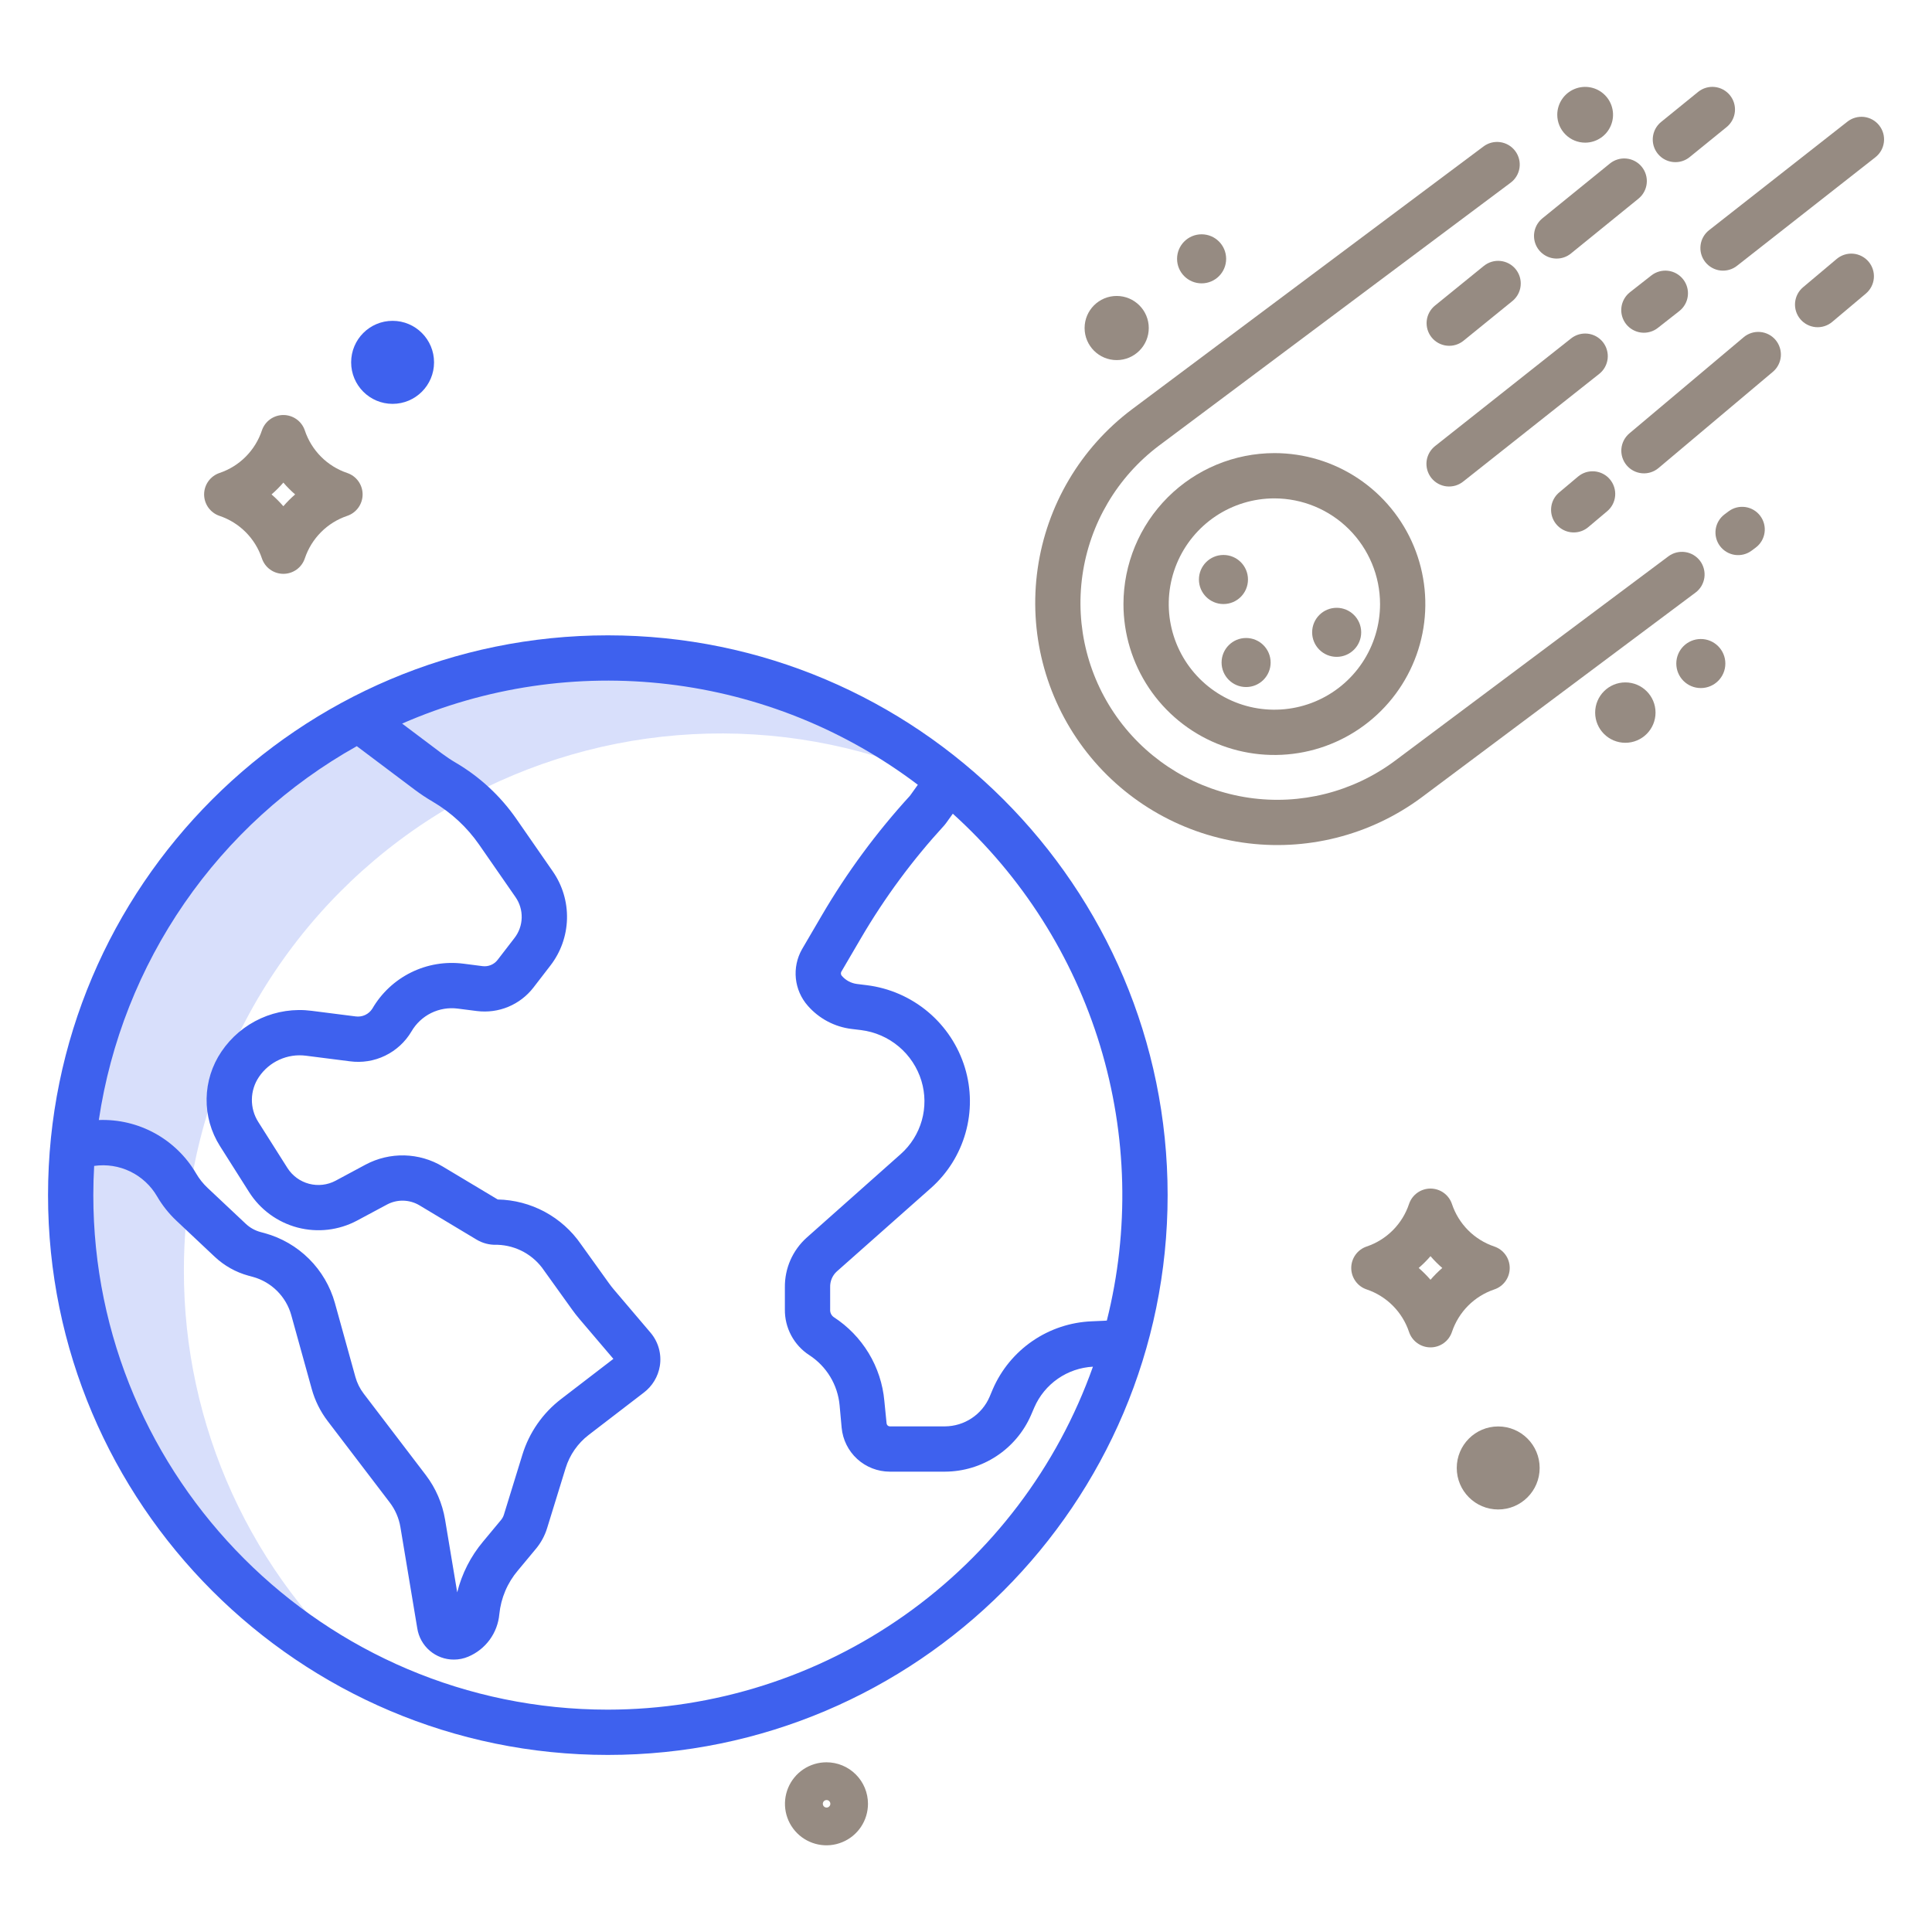
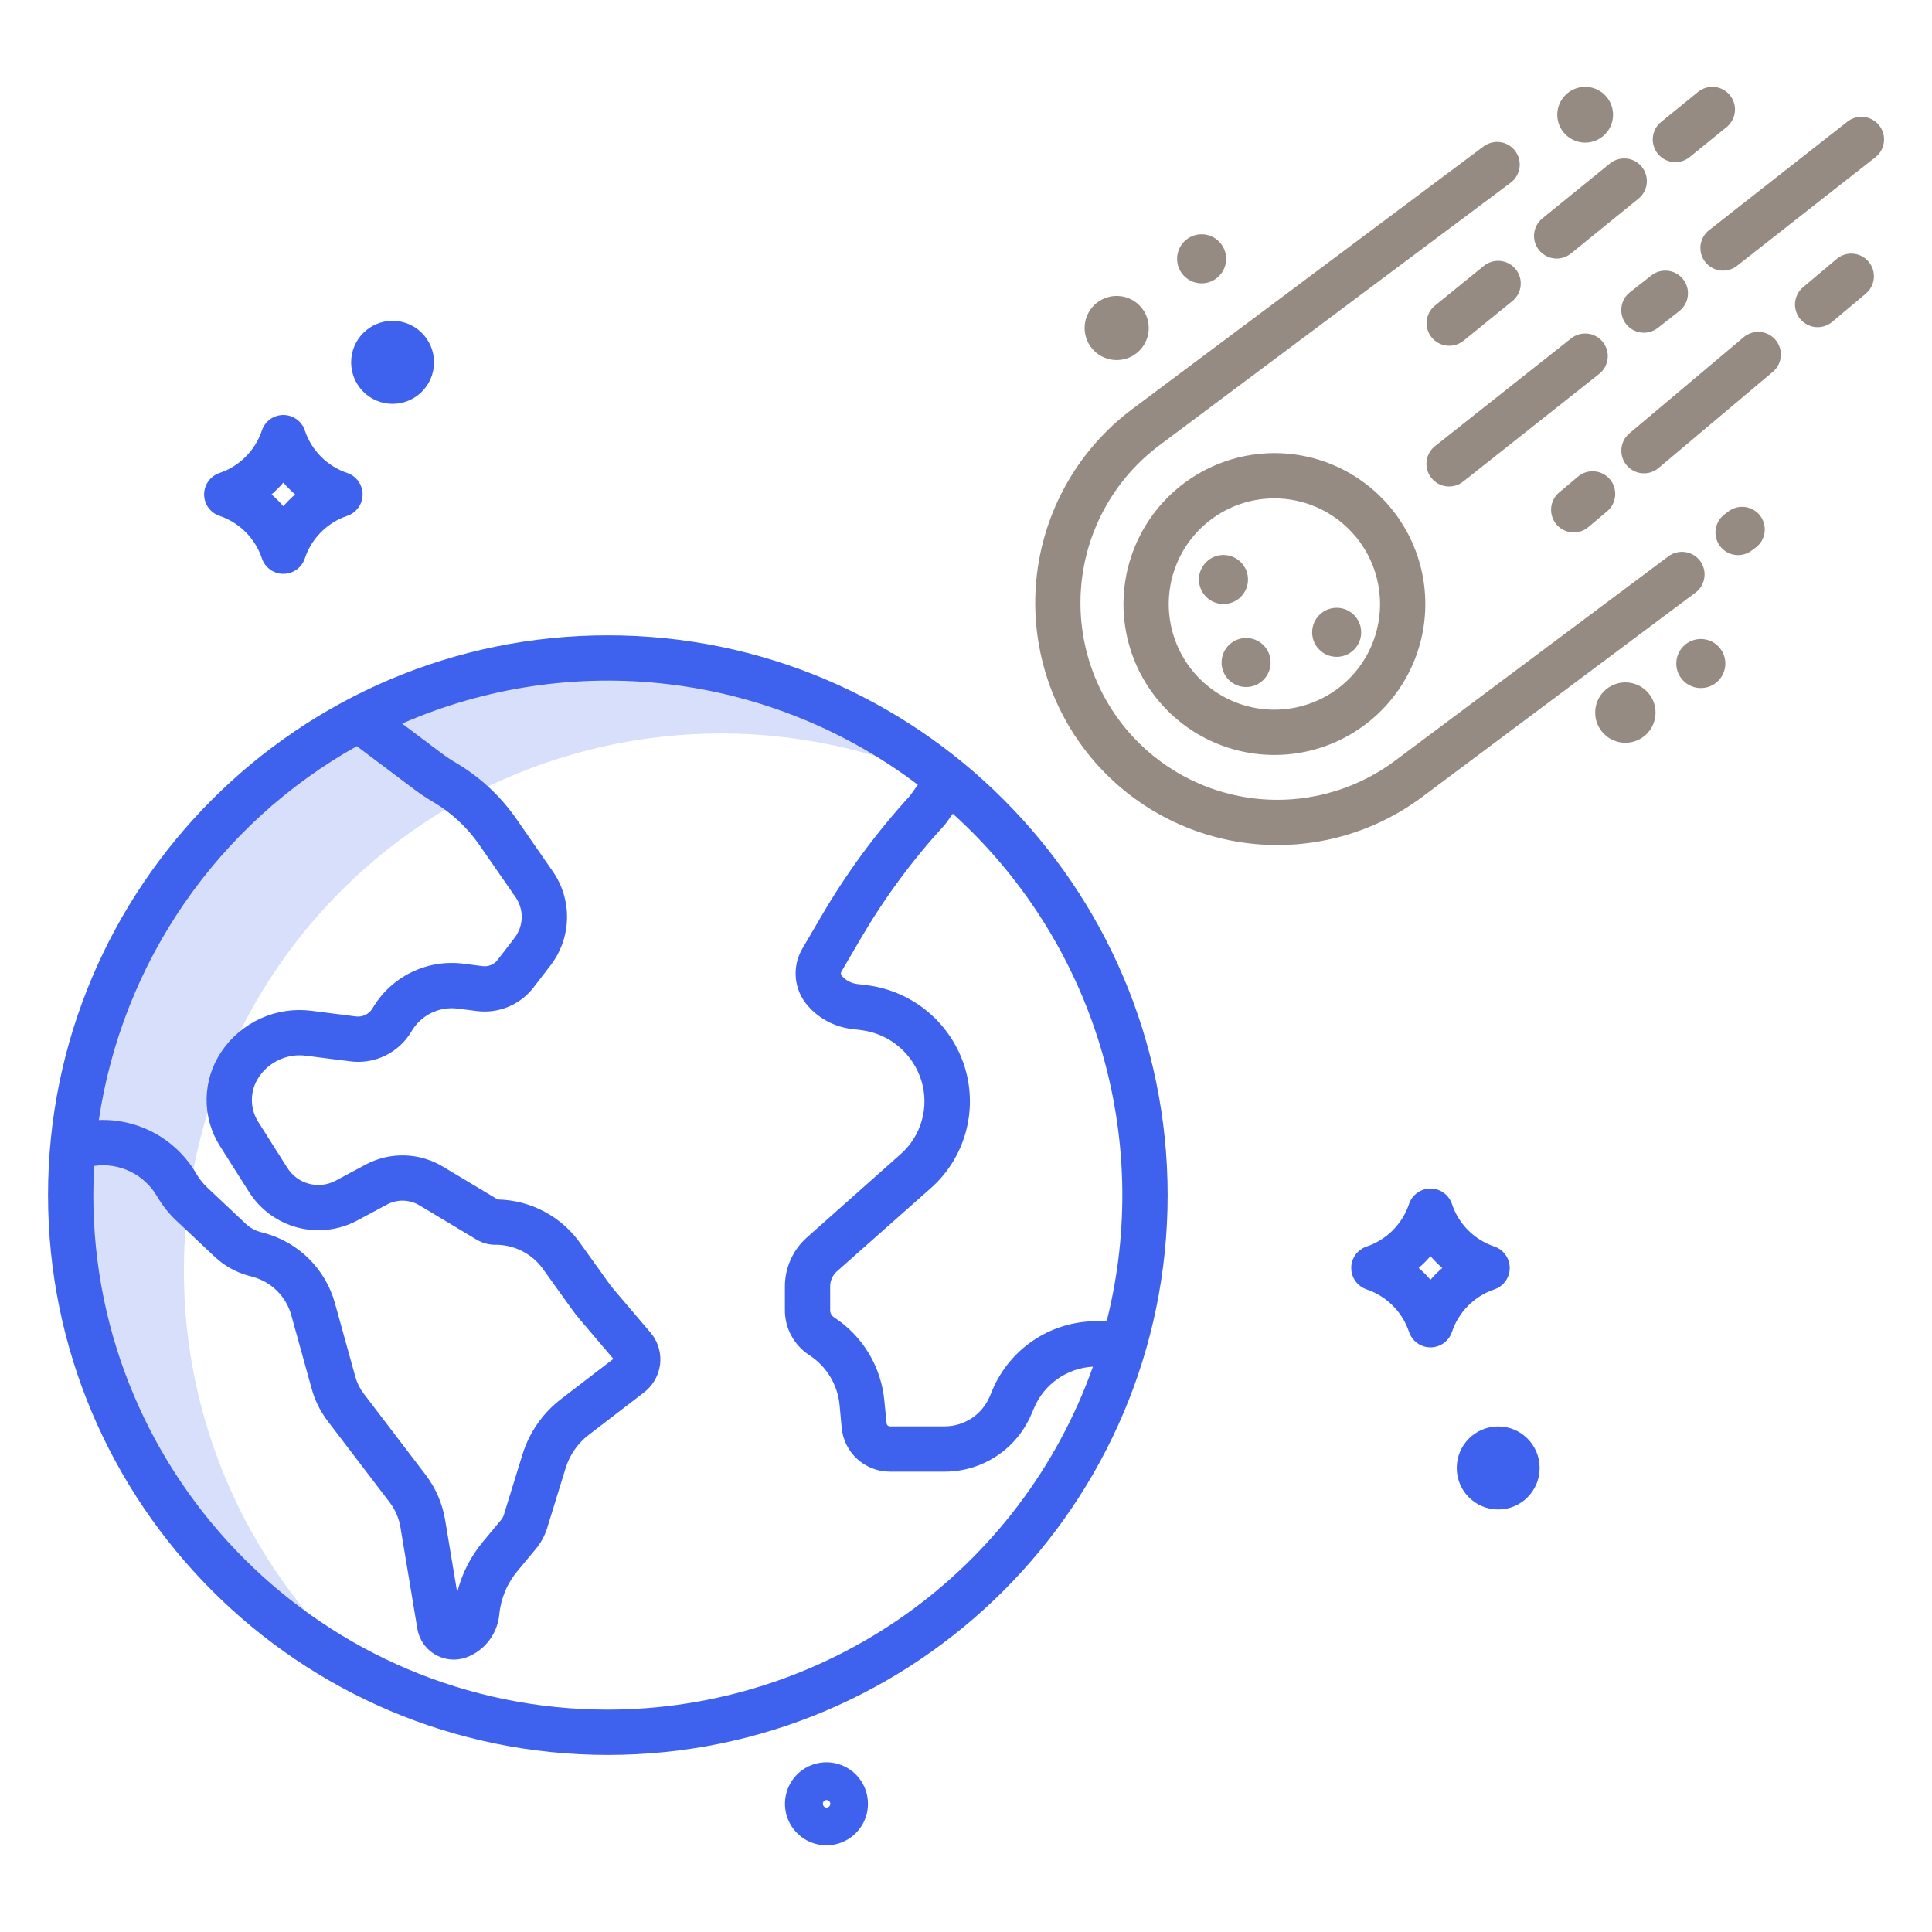
- <svg xmlns="http://www.w3.org/2000/svg" viewBox="0 0 80 80" fill="none">
-   <path d="M25.169 27.245C19.628 27.242 14.286 29.308 10.189 33.039C6.092 36.77 3.536 41.895 3.022 47.412C2.959 48.095 2.927 48.787 2.926 49.487C2.926 53.63 4.082 57.691 6.265 61.212C8.448 64.733 11.572 67.575 15.283 69.416C12.873 67.33 10.941 64.75 9.617 61.85C8.294 58.95 7.61 55.8 7.614 52.612C7.614 51.912 7.646 51.221 7.709 50.537L7.802 49.717C8.261 46.223 9.544 42.887 11.544 39.986C13.545 37.084 16.206 34.699 19.309 33.028L19.536 32.904C22.56 31.324 25.906 30.46 29.317 30.377C32.727 30.294 36.112 30.995 39.209 32.427L39.295 32.306C35.319 29.027 30.323 27.237 25.169 27.245ZM18.397 32.391C18.425 32.407 18.451 32.423 18.477 32.439C18.45 32.423 18.424 32.406 18.397 32.391Z" fill="#3E61EE" fill-opacity="0.2" />
-   <path d="M25.169 26.308C12.387 26.308 1.989 36.706 1.989 49.488C1.989 62.27 12.387 72.668 25.169 72.668C37.95 72.668 48.349 62.269 48.349 49.488C48.349 36.706 37.95 26.308 25.169 26.308ZM14.774 30.897L17.168 32.697C17.41 32.879 17.662 33.046 17.924 33.199C18.682 33.645 19.335 34.249 19.837 34.971L21.346 37.147C21.52 37.397 21.61 37.696 21.602 38.001C21.595 38.306 21.49 38.6 21.303 38.841L20.603 39.749C20.531 39.842 20.437 39.914 20.328 39.959C20.22 40.004 20.102 40.02 19.985 40.006L19.191 39.904C18.448 39.809 17.694 39.934 17.023 40.266C16.351 40.597 15.793 41.12 15.417 41.767C15.344 41.882 15.24 41.973 15.117 42.03C14.994 42.086 14.857 42.106 14.722 42.087L12.906 41.856C12.188 41.762 11.458 41.871 10.798 42.169C10.138 42.468 9.574 42.944 9.169 43.545C8.779 44.12 8.566 44.797 8.555 45.492C8.544 46.188 8.737 46.871 9.109 47.458L10.32 49.37C10.78 50.091 11.494 50.612 12.321 50.83C13.148 51.047 14.026 50.945 14.781 50.544L16.028 49.876C16.235 49.766 16.467 49.711 16.701 49.717C16.935 49.723 17.163 49.788 17.365 49.908L19.731 51.328C19.978 51.477 20.263 51.552 20.552 51.544H20.604C20.986 51.557 21.36 51.66 21.695 51.845C22.03 52.031 22.316 52.293 22.529 52.61L23.687 54.224C23.783 54.358 23.886 54.49 23.992 54.615L25.399 56.268L23.236 57.929C22.473 58.513 21.911 59.321 21.63 60.24L20.865 62.721C20.841 62.799 20.801 62.872 20.749 62.936L20.005 63.831C19.491 64.442 19.125 65.162 18.932 65.936L18.43 62.926C18.317 62.254 18.043 61.619 17.63 61.077L15.061 57.709C14.902 57.501 14.784 57.264 14.715 57.012L13.867 53.953C13.673 53.262 13.305 52.633 12.796 52.127C12.288 51.621 11.657 51.255 10.966 51.064L10.781 51.014C10.555 50.952 10.348 50.836 10.177 50.675L8.595 49.187C8.41 49.013 8.251 48.813 8.123 48.594C7.715 47.894 7.124 47.318 6.414 46.927C5.704 46.537 4.901 46.347 4.092 46.378C4.572 43.153 5.785 40.081 7.637 37.398C9.488 34.714 11.93 32.49 14.774 30.897ZM25.169 70.793C13.421 70.793 3.864 61.235 3.864 49.488C3.864 49.081 3.876 48.678 3.899 48.278C4.409 48.205 4.93 48.285 5.394 48.51C5.858 48.735 6.245 49.093 6.504 49.539C6.722 49.914 6.994 50.255 7.31 50.552L8.891 52.04C9.286 52.411 9.765 52.68 10.287 52.823L10.472 52.873C10.851 52.977 11.196 53.178 11.474 53.455C11.752 53.732 11.954 54.076 12.06 54.454L12.908 57.513C13.041 57.995 13.266 58.448 13.57 58.846L16.138 62.214C16.366 62.513 16.518 62.863 16.58 63.234L17.278 67.422C17.334 67.784 17.517 68.114 17.795 68.352C18.073 68.59 18.427 68.721 18.794 68.72C18.997 68.72 19.198 68.68 19.385 68.601C19.74 68.453 20.048 68.21 20.276 67.9C20.503 67.589 20.642 67.222 20.676 66.839C20.743 66.171 21.011 65.54 21.446 65.029L22.19 64.134C22.401 63.881 22.56 63.588 22.656 63.273L23.421 60.792C23.589 60.245 23.924 59.764 24.378 59.416L26.653 57.669C27.009 57.401 27.249 57.006 27.322 56.566C27.362 56.321 27.348 56.07 27.281 55.831C27.214 55.592 27.097 55.371 26.936 55.182L25.421 53.4C25.348 53.314 25.277 53.223 25.211 53.13L24.053 51.517C23.667 50.958 23.153 50.499 22.554 50.177C21.956 49.856 21.289 49.681 20.61 49.668L18.328 48.301C17.849 48.014 17.304 47.857 16.745 47.843C16.187 47.83 15.635 47.96 15.142 48.222L13.896 48.891C13.559 49.07 13.167 49.115 12.797 49.018C12.428 48.921 12.109 48.688 11.904 48.367L10.693 46.455C10.516 46.176 10.425 45.851 10.43 45.521C10.435 45.191 10.536 44.869 10.721 44.596C10.932 44.282 11.226 44.034 11.57 43.879C11.914 43.723 12.295 43.666 12.67 43.715L14.486 43.946C14.986 44.014 15.495 43.933 15.948 43.713C16.402 43.493 16.781 43.144 17.038 42.71C17.228 42.381 17.512 42.116 17.853 41.947C18.194 41.779 18.577 41.715 18.954 41.764L19.748 41.865C20.189 41.92 20.637 41.86 21.047 41.69C21.457 41.519 21.816 41.245 22.088 40.893L22.788 39.985C23.219 39.429 23.46 38.751 23.478 38.048C23.496 37.346 23.289 36.656 22.887 36.079L21.378 33.903C20.72 32.957 19.864 32.164 18.87 31.581C18.671 31.464 18.479 31.336 18.294 31.198L16.651 29.962C20.114 28.448 23.919 27.885 27.672 28.331C31.426 28.776 34.993 30.214 38.006 32.496L37.681 32.949C36.294 34.466 35.071 36.124 34.033 37.898L33.207 39.31C33 39.676 32.912 40.098 32.955 40.517C32.998 40.935 33.171 41.33 33.449 41.646C33.914 42.178 34.558 42.52 35.259 42.606L35.655 42.654C36.231 42.726 36.773 42.962 37.217 43.336C37.661 43.709 37.987 44.204 38.155 44.759C38.316 45.293 38.321 45.862 38.169 46.399C38.016 46.936 37.714 47.418 37.296 47.789L33.401 51.25C33.114 51.508 32.885 51.825 32.729 52.178C32.574 52.532 32.496 52.915 32.5 53.301V54.219C32.495 54.594 32.584 54.964 32.761 55.295C32.937 55.626 33.194 55.907 33.508 56.111C33.861 56.34 34.158 56.645 34.376 57.005C34.594 57.365 34.727 57.769 34.766 58.188L34.851 59.119C34.897 59.615 35.126 60.076 35.493 60.412C35.861 60.748 36.34 60.936 36.839 60.938H39.132C39.888 60.935 40.627 60.712 41.259 60.297C41.891 59.882 42.389 59.292 42.691 58.599L42.829 58.278C43.037 57.799 43.374 57.388 43.803 57.09C44.231 56.792 44.735 56.62 45.256 56.592C43.783 60.743 41.061 64.336 37.465 66.878C33.868 69.421 29.573 70.788 25.169 70.793ZM45.833 54.682C45.801 54.685 45.77 54.687 45.739 54.689L45.2 54.713C44.324 54.749 43.476 55.032 42.753 55.528C42.03 56.024 41.461 56.713 41.112 57.517L40.974 57.845C40.818 58.205 40.56 58.511 40.233 58.727C39.907 58.943 39.524 59.06 39.132 59.063H36.839C36.805 59.06 36.774 59.046 36.75 59.022C36.727 58.998 36.713 58.966 36.711 58.933L36.619 58.009C36.556 57.31 36.334 56.634 35.971 56.033C35.608 55.433 35.114 54.922 34.525 54.54C34.474 54.504 34.433 54.456 34.407 54.399C34.381 54.343 34.37 54.281 34.375 54.219V53.3C34.371 53.18 34.393 53.06 34.439 52.949C34.485 52.837 34.554 52.737 34.643 52.655L38.549 49.194C39.235 48.585 39.732 47.793 39.981 46.91C40.231 46.028 40.222 45.092 39.956 44.215C39.682 43.312 39.151 42.508 38.429 41.901C37.707 41.294 36.824 40.909 35.887 40.794L35.49 40.745C35.246 40.715 35.022 40.596 34.861 40.411C34.841 40.39 34.828 40.363 34.822 40.334C34.817 40.305 34.82 40.275 34.831 40.248L35.652 38.845C36.632 37.17 37.788 35.605 39.101 34.176C39.126 34.148 39.15 34.118 39.172 34.087L39.454 33.694C42.321 36.284 44.43 39.606 45.554 43.303C46.677 47 46.773 50.933 45.832 54.681L45.833 54.682Z" fill="#3E61EE" />
-   <path d="M61.874 53.393C62.061 53.331 62.223 53.212 62.338 53.052C62.453 52.892 62.514 52.701 62.514 52.504C62.514 52.307 62.453 52.116 62.338 51.956C62.223 51.797 62.061 51.677 61.874 51.615C61.466 51.477 61.096 51.247 60.792 50.942C60.489 50.637 60.259 50.266 60.123 49.858C60.061 49.671 59.941 49.508 59.782 49.393C59.622 49.278 59.43 49.216 59.233 49.216C59.036 49.216 58.844 49.278 58.685 49.393C58.525 49.508 58.406 49.671 58.344 49.858C58.207 50.266 57.978 50.637 57.674 50.942C57.37 51.247 57 51.477 56.592 51.615C56.406 51.677 56.243 51.797 56.129 51.956C56.014 52.116 55.952 52.308 55.952 52.504C55.952 52.701 56.014 52.892 56.129 53.052C56.243 53.212 56.406 53.331 56.592 53.393C57 53.531 57.37 53.761 57.674 54.066C57.978 54.371 58.207 54.742 58.344 55.15C58.406 55.337 58.525 55.5 58.685 55.615C58.845 55.73 59.037 55.792 59.234 55.792C59.431 55.792 59.623 55.73 59.782 55.615C59.942 55.5 60.061 55.337 60.123 55.15C60.26 54.742 60.489 54.371 60.792 54.066C61.096 53.761 61.467 53.531 61.874 53.393ZM59.234 52.993C59.083 52.819 58.92 52.655 58.745 52.504C58.92 52.353 59.083 52.19 59.234 52.015C59.384 52.19 59.547 52.353 59.722 52.504C59.547 52.655 59.384 52.819 59.233 52.993H59.234Z" fill="#968B82" />
-   <path d="M9.092 21.362C9.5 21.5 9.87 21.73 10.174 22.035C10.478 22.34 10.707 22.711 10.844 23.119C10.906 23.306 11.025 23.469 11.185 23.584C11.345 23.699 11.537 23.761 11.733 23.761C11.931 23.761 12.122 23.699 12.282 23.584C12.442 23.469 12.561 23.306 12.623 23.119C12.76 22.711 12.989 22.34 13.293 22.035C13.596 21.73 13.967 21.5 14.374 21.362C14.561 21.3 14.723 21.18 14.838 21.021C14.953 20.861 15.015 20.669 15.015 20.473C15.015 20.276 14.953 20.084 14.838 19.925C14.723 19.765 14.561 19.646 14.374 19.584C13.967 19.446 13.596 19.216 13.293 18.911C12.989 18.606 12.76 18.235 12.623 17.826C12.561 17.64 12.442 17.477 12.282 17.362C12.122 17.247 11.931 17.185 11.733 17.185C11.537 17.185 11.345 17.247 11.185 17.362C11.025 17.477 10.906 17.64 10.844 17.826C10.707 18.235 10.478 18.606 10.174 18.911C9.871 19.216 9.5 19.446 9.092 19.584C8.906 19.646 8.744 19.766 8.629 19.925C8.514 20.085 8.452 20.276 8.452 20.473C8.452 20.67 8.514 20.861 8.629 21.021C8.744 21.18 8.906 21.3 9.092 21.362L9.092 21.362ZM11.733 19.983C11.883 20.158 12.047 20.322 12.221 20.473C12.047 20.624 11.883 20.787 11.733 20.962C11.582 20.787 11.419 20.624 11.244 20.473C11.419 20.322 11.582 20.158 11.733 19.983H11.733Z" fill="#968B82" />
-   <path d="M62.037 62.504C62.985 62.504 63.754 61.734 63.754 60.785C63.754 59.836 62.985 59.066 62.037 59.066C61.089 59.066 60.321 59.836 60.321 60.785C60.321 61.734 61.089 62.504 62.037 62.504Z" fill="#968B82" />
-   <path d="M34.224 72.973C33.885 72.972 33.552 73.073 33.269 73.261C32.986 73.45 32.765 73.718 32.635 74.032C32.505 74.346 32.47 74.692 32.536 75.025C32.602 75.359 32.766 75.665 33.006 75.906C33.246 76.147 33.553 76.31 33.886 76.377C34.219 76.444 34.565 76.41 34.879 76.279C35.194 76.15 35.462 75.929 35.651 75.647C35.84 75.364 35.941 75.031 35.941 74.691C35.941 74.236 35.76 73.799 35.438 73.477C35.117 73.155 34.68 72.973 34.224 72.973ZM34.224 74.848C34.194 74.847 34.164 74.838 34.138 74.82C34.113 74.803 34.093 74.778 34.082 74.75C34.07 74.721 34.068 74.69 34.074 74.659C34.08 74.629 34.095 74.602 34.117 74.58C34.139 74.558 34.167 74.544 34.197 74.538C34.227 74.532 34.259 74.535 34.287 74.547C34.316 74.559 34.34 74.579 34.357 74.605C34.374 74.63 34.383 74.661 34.383 74.691C34.383 74.733 34.366 74.773 34.336 74.802C34.306 74.832 34.266 74.848 34.224 74.848Z" fill="#968B82" />
-   <path d="M16.256 16.723C17.204 16.723 17.973 15.953 17.973 15.004C17.973 14.055 17.204 13.285 16.256 13.285C15.308 13.285 14.54 14.055 14.54 15.004C14.54 15.953 15.308 16.723 16.256 16.723Z" fill="#3E61EE" />
-   <path d="M70.397 23.226C70.323 23.128 70.231 23.044 70.125 22.982C70.019 22.919 69.902 22.877 69.78 22.86C69.658 22.842 69.534 22.849 69.414 22.879C69.295 22.909 69.183 22.963 69.084 23.037L57.748 31.513C56.016 32.798 53.845 33.345 51.711 33.033C49.577 32.721 47.654 31.576 46.362 29.849C45.071 28.121 44.517 25.953 44.821 23.818C45.125 21.683 46.263 19.755 47.986 18.457L62.543 7.572C62.644 7.499 62.728 7.407 62.793 7.301C62.857 7.195 62.9 7.077 62.919 6.954C62.937 6.832 62.931 6.706 62.901 6.586C62.87 6.466 62.817 6.352 62.742 6.253C62.668 6.154 62.575 6.07 62.468 6.007C62.361 5.944 62.242 5.903 62.12 5.886C61.996 5.869 61.871 5.876 61.751 5.908C61.631 5.94 61.519 5.995 61.42 6.071L46.863 16.956C44.743 18.552 43.342 20.923 42.967 23.549C42.592 26.176 43.274 28.845 44.863 30.97C46.452 33.095 48.819 34.503 51.444 34.887C54.07 35.27 56.74 34.597 58.87 33.015L70.207 24.538C70.305 24.465 70.389 24.372 70.452 24.267C70.514 24.161 70.556 24.043 70.574 23.922C70.591 23.8 70.585 23.676 70.554 23.556C70.524 23.437 70.471 23.325 70.397 23.226Z" fill="#968B82" />
-   <path d="M71.577 21.173L71.41 21.298C71.211 21.447 71.079 21.669 71.043 21.915C71.008 22.161 71.071 22.411 71.22 22.61C71.369 22.809 71.591 22.941 71.837 22.977C72.083 23.012 72.333 22.949 72.532 22.8L72.7 22.675C72.899 22.526 73.031 22.304 73.066 22.058C73.102 21.812 73.038 21.562 72.889 21.363C72.74 21.163 72.519 21.032 72.273 20.996C72.026 20.96 71.776 21.024 71.577 21.173V21.173Z" fill="#968B82" />
-   <path d="M69.375 6.714C69.59 6.715 69.799 6.64 69.965 6.505L71.503 5.256C71.693 5.098 71.813 4.872 71.838 4.626C71.862 4.38 71.788 4.135 71.632 3.943C71.477 3.752 71.252 3.629 71.006 3.602C70.761 3.575 70.515 3.647 70.322 3.8L68.784 5.049C68.633 5.171 68.524 5.337 68.472 5.523C68.42 5.71 68.426 5.908 68.491 6.091C68.556 6.273 68.676 6.431 68.834 6.543C68.992 6.654 69.181 6.714 69.375 6.714Z" fill="#968B82" />
-   <path d="M64.458 10.707C64.674 10.707 64.882 10.633 65.049 10.497L67.846 8.226C67.941 8.148 68.021 8.053 68.079 7.944C68.138 7.836 68.174 7.717 68.187 7.595C68.2 7.472 68.188 7.349 68.153 7.231C68.118 7.113 68.06 7.003 67.982 6.907C67.905 6.812 67.809 6.732 67.701 6.674C67.593 6.615 67.474 6.578 67.351 6.566C67.229 6.553 67.105 6.564 66.987 6.6C66.869 6.635 66.759 6.693 66.664 6.77L63.867 9.041C63.716 9.164 63.607 9.329 63.555 9.516C63.503 9.702 63.509 9.9 63.574 10.083C63.639 10.266 63.759 10.424 63.917 10.535C64.076 10.647 64.264 10.707 64.458 10.707H64.458Z" fill="#968B82" />
-   <path d="M61.442 11.011L59.419 12.654C59.226 12.811 59.103 13.038 59.077 13.285C59.052 13.532 59.125 13.78 59.282 13.973C59.439 14.166 59.666 14.289 59.913 14.314C60.16 14.34 60.408 14.266 60.601 14.109L62.625 12.466C62.818 12.309 62.941 12.082 62.966 11.835C62.992 11.588 62.918 11.34 62.762 11.147C62.605 10.954 62.378 10.831 62.131 10.806C61.883 10.78 61.636 10.854 61.443 11.011H61.442Z" fill="#968B82" />
-   <path d="M76.054 10.722L74.661 11.894C74.47 12.054 74.352 12.283 74.33 12.531C74.309 12.779 74.387 13.025 74.547 13.215C74.707 13.405 74.936 13.524 75.184 13.546C75.432 13.567 75.678 13.489 75.868 13.329L77.261 12.157C77.451 11.997 77.57 11.768 77.592 11.52C77.613 11.272 77.535 11.026 77.375 10.836C77.215 10.646 76.986 10.527 76.738 10.505C76.49 10.484 76.244 10.562 76.054 10.722Z" fill="#968B82" />
-   <path d="M72.205 13.961L67.466 17.948C67.277 18.109 67.159 18.338 67.138 18.585C67.118 18.832 67.196 19.077 67.356 19.267C67.515 19.456 67.743 19.575 67.99 19.597C68.237 19.619 68.483 19.542 68.673 19.383L73.412 15.395C73.601 15.235 73.719 15.006 73.74 14.759C73.76 14.512 73.682 14.267 73.523 14.077C73.363 13.887 73.135 13.769 72.888 13.747C72.641 13.725 72.395 13.802 72.205 13.961Z" fill="#968B82" />
-   <path d="M65.165 22.047C65.386 22.047 65.599 21.97 65.768 21.827L66.549 21.169C66.644 21.09 66.721 20.993 66.778 20.884C66.835 20.775 66.869 20.655 66.88 20.533C66.89 20.41 66.876 20.286 66.839 20.169C66.802 20.052 66.742 19.943 66.663 19.849C66.584 19.754 66.487 19.677 66.377 19.62C66.268 19.563 66.149 19.529 66.026 19.518C65.903 19.508 65.78 19.521 65.662 19.558C65.545 19.596 65.436 19.656 65.342 19.735L64.561 20.392C64.413 20.516 64.308 20.682 64.258 20.868C64.209 21.054 64.217 21.251 64.283 21.431C64.349 21.612 64.469 21.768 64.627 21.878C64.785 21.988 64.972 22.047 65.165 22.047Z" fill="#968B82" />
-   <path d="M76.495 5.039L70.777 9.525C70.678 9.601 70.596 9.695 70.534 9.802C70.472 9.91 70.432 10.028 70.417 10.152C70.401 10.275 70.41 10.399 70.443 10.519C70.476 10.639 70.533 10.75 70.609 10.848C70.686 10.945 70.781 11.027 70.889 11.087C70.997 11.148 71.117 11.187 71.24 11.201C71.363 11.215 71.488 11.204 71.607 11.17C71.726 11.136 71.837 11.078 71.934 11L77.653 6.514C77.75 6.438 77.832 6.344 77.893 6.237C77.954 6.129 77.993 6.011 78.008 5.888C78.023 5.766 78.014 5.641 77.981 5.522C77.948 5.403 77.891 5.292 77.815 5.195C77.739 5.098 77.644 5.016 77.537 4.956C77.429 4.895 77.31 4.857 77.188 4.842C77.065 4.828 76.941 4.838 76.822 4.872C76.703 4.905 76.592 4.962 76.495 5.039H76.495Z" fill="#968B82" />
-   <path d="M67.332 13.419C67.408 13.515 67.502 13.596 67.61 13.657C67.717 13.717 67.835 13.756 67.957 13.771C68.08 13.786 68.204 13.776 68.322 13.743C68.441 13.71 68.552 13.654 68.648 13.578L69.54 12.878C69.734 12.724 69.86 12.5 69.889 12.254C69.918 12.007 69.848 11.76 69.695 11.565C69.542 11.37 69.318 11.243 69.072 11.213C68.826 11.183 68.579 11.251 68.383 11.403L67.491 12.102C67.296 12.256 67.169 12.481 67.139 12.728C67.109 12.975 67.179 13.223 67.332 13.419Z" fill="#968B82" />
-   <path d="M66.373 14.166C66.296 14.07 66.202 13.989 66.094 13.929C65.987 13.869 65.868 13.831 65.746 13.817C65.624 13.803 65.5 13.813 65.382 13.846C65.263 13.88 65.152 13.937 65.056 14.013L59.428 18.467C59.331 18.543 59.249 18.638 59.188 18.745C59.127 18.853 59.087 18.972 59.072 19.095C59.058 19.218 59.067 19.343 59.101 19.462C59.134 19.581 59.191 19.692 59.268 19.79C59.345 19.887 59.44 19.968 59.549 20.028C59.657 20.088 59.776 20.126 59.899 20.14C60.022 20.153 60.147 20.142 60.266 20.108C60.385 20.073 60.495 20.015 60.592 19.937L66.219 15.483C66.316 15.407 66.396 15.312 66.456 15.205C66.516 15.097 66.554 14.979 66.569 14.857C66.583 14.734 66.573 14.61 66.539 14.492C66.506 14.373 66.449 14.263 66.373 14.166Z" fill="#968B82" />
-   <path d="M46.239 14.911C46.973 14.911 47.568 14.316 47.568 13.583C47.568 12.85 46.973 12.255 46.239 12.255C45.506 12.255 44.911 12.85 44.911 13.583C44.911 14.316 45.506 14.911 46.239 14.911Z" fill="#968B82" />
-   <path d="M49.756 11.733C50.317 11.733 50.772 11.279 50.772 10.718C50.772 10.157 50.317 9.702 49.756 9.702C49.195 9.702 48.74 10.157 48.74 10.718C48.74 11.279 49.195 11.733 49.756 11.733Z" fill="#968B82" />
-   <path d="M67.302 30.757C67.993 30.757 68.552 30.197 68.552 29.507C68.552 28.817 67.993 28.257 67.302 28.257C66.612 28.257 66.052 28.817 66.052 29.507C66.052 30.197 66.612 30.757 67.302 30.757Z" fill="#968B82" />
-   <path d="M65.638 5.907C65.866 5.907 66.089 5.839 66.279 5.712C66.469 5.586 66.617 5.405 66.704 5.194C66.792 4.983 66.815 4.751 66.77 4.527C66.726 4.303 66.616 4.097 66.454 3.936C66.293 3.774 66.087 3.664 65.863 3.62C65.639 3.575 65.407 3.598 65.196 3.686C64.985 3.773 64.805 3.921 64.678 4.111C64.551 4.301 64.483 4.524 64.483 4.752C64.483 5.058 64.605 5.352 64.822 5.568C65.038 5.785 65.332 5.907 65.638 5.907Z" fill="#968B82" />
-   <path d="M46.52 25.012C46.52 26.248 46.887 27.456 47.573 28.484C48.26 29.512 49.236 30.313 50.378 30.786C51.52 31.259 52.777 31.383 53.989 31.142C55.202 30.901 56.315 30.305 57.189 29.431C58.063 28.557 58.659 27.443 58.9 26.231C59.141 25.019 59.017 23.762 58.544 22.62C58.071 21.478 57.27 20.502 56.242 19.815C55.215 19.128 54.006 18.762 52.77 18.762C51.113 18.764 49.524 19.423 48.353 20.594C47.181 21.766 46.522 23.355 46.52 25.012ZM57.145 25.012C57.145 25.877 56.888 26.723 56.408 27.442C55.927 28.162 55.244 28.723 54.444 29.054C53.645 29.385 52.765 29.471 51.916 29.303C51.068 29.134 50.288 28.717 49.676 28.105C49.065 27.494 48.648 26.714 48.479 25.865C48.31 25.017 48.397 24.137 48.728 23.337C49.059 22.538 49.62 21.855 50.339 21.374C51.059 20.893 51.905 20.637 52.77 20.637C53.93 20.638 55.042 21.099 55.862 21.919C56.682 22.74 57.144 23.852 57.145 25.012Z" fill="#968B82" />
-   <path d="M70.427 28.491C70.988 28.491 71.443 28.037 71.443 27.476C71.443 26.915 70.988 26.46 70.427 26.46C69.866 26.46 69.412 26.915 69.412 27.476C69.412 28.037 69.866 28.491 70.427 28.491Z" fill="#968B82" />
-   <path d="M51.598 28.449C52.159 28.449 52.614 27.994 52.614 27.434C52.614 26.873 52.159 26.418 51.598 26.418C51.037 26.418 50.583 26.873 50.583 27.434C50.583 27.994 51.037 28.449 51.598 28.449Z" fill="#968B82" />
-   <path d="M50.661 25.012C51.222 25.012 51.676 24.557 51.676 23.996C51.676 23.435 51.222 22.98 50.661 22.98C50.1 22.98 49.645 23.435 49.645 23.996C49.645 24.557 50.1 25.012 50.661 25.012Z" fill="#968B82" />
-   <path d="M55.348 27.199C55.909 27.199 56.364 26.744 56.364 26.184C56.364 25.623 55.909 25.168 55.348 25.168C54.787 25.168 54.333 25.623 54.333 26.184C54.333 26.744 54.787 27.199 55.348 27.199Z" fill="#968B82" />
+ <svg xmlns="http://www.w3.org/2000/svg" viewBox="0 0 144 144" fill="none">
+   <path d="M45.303 49.042C35.33 49.036 25.714 52.755 18.34 59.47C10.966 66.185 6.365 75.412 5.439 85.343C5.327 86.572 5.269 87.817 5.268 89.078C5.266 96.535 7.347 103.845 11.277 110.183C15.207 116.52 20.829 121.635 27.51 124.949C23.172 121.195 19.693 116.55 17.311 111.33C14.929 106.111 13.699 100.44 13.705 94.703C13.705 93.442 13.762 92.198 13.877 90.968L14.043 89.491C14.87 83.201 17.179 77.198 20.78 71.975C24.381 66.752 29.172 62.459 34.757 59.45L35.164 59.228C40.607 56.384 46.631 54.828 52.77 54.678C58.91 54.529 65.001 55.792 70.576 58.368L70.731 58.151C63.573 52.249 54.581 49.027 45.303 49.042ZM33.114 58.303C33.165 58.333 33.213 58.362 33.258 58.391C33.21 58.362 33.163 58.331 33.114 58.303Z" fill="#3E61EE" fill-opacity="0.2" />
+   <path d="M45.304 47.353C22.298 47.353 3.58 66.071 3.58 89.078C3.58 112.085 22.297 130.802 45.304 130.802C68.311 130.802 87.029 112.084 87.029 89.078C87.029 66.071 68.311 47.353 45.304 47.353ZM26.593 55.614L30.903 58.855C31.339 59.181 31.793 59.483 32.263 59.758C33.628 60.56 34.803 61.648 35.707 62.948L38.423 66.865C38.736 67.315 38.898 67.853 38.885 68.402C38.871 68.95 38.682 69.48 38.346 69.913L37.086 71.548C36.957 71.715 36.786 71.846 36.591 71.927C36.396 72.008 36.183 72.037 35.974 72.01L34.544 71.827C33.207 71.655 31.849 71.882 30.641 72.478C29.432 73.075 28.427 74.015 27.75 75.181C27.62 75.387 27.432 75.551 27.211 75.653C26.989 75.755 26.742 75.791 26.5 75.755L23.232 75.34C21.939 75.172 20.625 75.367 19.436 75.904C18.248 76.441 17.233 77.299 16.505 78.38C15.803 79.416 15.418 80.635 15.399 81.886C15.38 83.138 15.726 84.367 16.396 85.424L18.576 88.867C19.404 90.164 20.69 91.102 22.178 91.493C23.667 91.884 25.248 91.701 26.607 90.979L28.851 89.777C29.223 89.579 29.64 89.48 30.061 89.49C30.483 89.501 30.894 89.619 31.256 89.835L35.516 92.391C35.961 92.658 36.474 92.793 36.993 92.779H37.087C37.776 92.802 38.449 92.988 39.051 93.321C39.654 93.655 40.169 94.127 40.553 94.699L42.637 97.603C42.81 97.845 42.995 98.081 43.187 98.306L45.718 101.283L41.826 104.272C40.452 105.323 39.441 106.778 38.934 108.432L37.557 112.897C37.514 113.038 37.443 113.17 37.348 113.284L36.008 114.895C35.085 115.995 34.424 117.291 34.077 118.685L33.174 113.266C32.971 112.057 32.477 110.914 31.734 109.938L27.11 103.875C26.823 103.501 26.612 103.075 26.486 102.621L24.96 97.116C24.612 95.872 23.949 94.74 23.034 93.829C22.119 92.918 20.984 92.258 19.739 91.916L19.407 91.825C19 91.713 18.626 91.504 18.318 91.215L15.472 88.536C15.139 88.223 14.852 87.863 14.622 87.469C13.887 86.209 12.824 85.172 11.546 84.469C10.268 83.767 8.823 83.425 7.365 83.48C8.23 77.676 10.413 72.147 13.746 67.316C17.079 62.486 21.474 58.483 26.593 55.614ZM45.304 127.427C24.159 127.427 6.955 110.224 6.955 89.078C6.955 88.347 6.978 87.621 7.018 86.9C7.937 86.768 8.874 86.913 9.71 87.318C10.545 87.723 11.241 88.368 11.707 89.17C12.101 89.844 12.589 90.459 13.158 90.994L16.004 93.673C16.715 94.34 17.577 94.823 18.517 95.081L18.85 95.172C19.532 95.359 20.153 95.72 20.653 96.218C21.154 96.717 21.517 97.337 21.708 98.017L23.234 103.523C23.474 104.391 23.879 105.206 24.426 105.922L29.049 111.984C29.459 112.523 29.732 113.153 29.844 113.82L31.101 121.36C31.201 122.011 31.531 122.605 32.032 123.034C32.532 123.462 33.17 123.697 33.829 123.696C34.194 123.696 34.556 123.623 34.893 123.482C35.532 123.215 36.087 122.778 36.496 122.219C36.906 121.66 37.155 120.999 37.217 120.309C37.337 119.108 37.821 117.972 38.603 117.052L39.942 115.441C40.322 114.985 40.608 114.458 40.782 113.891L42.158 109.426C42.46 108.44 43.062 107.574 43.881 106.948L47.976 103.804C48.617 103.321 49.049 102.61 49.181 101.818C49.252 101.377 49.226 100.926 49.106 100.496C48.986 100.066 48.774 99.667 48.485 99.327L45.758 96.12C45.626 95.964 45.499 95.801 45.38 95.635L43.296 92.73C42.6 91.724 41.675 90.897 40.598 90.319C39.52 89.74 38.32 89.426 37.097 89.403L32.991 86.941C32.128 86.426 31.147 86.142 30.142 86.118C29.137 86.093 28.143 86.328 27.256 86.8L25.013 88.003C24.406 88.326 23.7 88.407 23.036 88.233C22.371 88.058 21.797 87.639 21.427 87.06L19.247 83.618C18.929 83.116 18.765 82.532 18.774 81.938C18.783 81.343 18.965 80.764 19.299 80.272C19.678 79.708 20.207 79.261 20.827 78.981C21.446 78.701 22.131 78.599 22.805 78.687L26.075 79.103C26.975 79.225 27.89 79.079 28.707 78.683C29.524 78.287 30.206 77.659 30.668 76.877C31.011 76.285 31.522 75.808 32.135 75.505C32.749 75.202 33.438 75.087 34.117 75.174L35.547 75.357C36.34 75.457 37.146 75.348 37.885 75.041C38.624 74.734 39.27 74.24 39.759 73.608L41.019 71.973C41.794 70.973 42.229 69.751 42.261 68.487C42.293 67.222 41.92 65.98 41.196 64.942L38.48 61.025C37.295 59.322 35.756 57.896 33.967 56.845C33.608 56.636 33.262 56.405 32.929 56.156L29.971 53.931C36.206 51.207 43.054 50.194 49.811 50.995C56.567 51.797 62.988 54.385 68.412 58.493L67.827 59.309C65.33 62.038 63.129 65.024 61.26 68.216L59.773 70.758C59.4 71.417 59.242 72.177 59.32 72.93C59.398 73.684 59.708 74.394 60.208 74.963C61.045 75.92 62.205 76.535 63.467 76.69L64.18 76.778C65.216 76.906 66.192 77.332 66.991 78.004C67.79 78.677 68.376 79.566 68.68 80.565C68.97 81.527 68.978 82.552 68.704 83.519C68.43 84.485 67.885 85.353 67.133 86.019L60.123 92.25C59.605 92.715 59.193 93.284 58.913 93.921C58.634 94.557 58.493 95.246 58.501 95.941V97.594C58.491 98.269 58.652 98.935 58.969 99.531C59.287 100.126 59.749 100.632 60.315 101.001C60.95 101.411 61.485 101.961 61.877 102.609C62.269 103.256 62.509 103.984 62.578 104.738L62.733 106.413C62.815 107.306 63.227 108.136 63.888 108.742C64.55 109.347 65.413 109.684 66.309 109.688H70.438C71.799 109.682 73.129 109.282 74.267 108.534C75.404 107.787 76.3 106.725 76.845 105.478L77.092 104.9C77.466 104.038 78.073 103.298 78.845 102.762C79.617 102.226 80.522 101.915 81.461 101.865C78.809 109.337 73.91 115.804 67.437 120.381C60.963 124.957 53.232 127.419 45.304 127.427ZM82.499 98.427C82.443 98.432 82.386 98.437 82.33 98.439L81.36 98.483C79.783 98.549 78.257 99.057 76.955 99.95C75.654 100.842 74.63 102.084 74.001 103.531L73.753 104.122C73.472 104.768 73.009 105.32 72.421 105.709C71.832 106.097 71.144 106.307 70.438 106.313H66.309C66.249 106.308 66.193 106.282 66.151 106.239C66.109 106.196 66.084 106.139 66.081 106.079L65.915 104.416C65.801 103.158 65.402 101.942 64.749 100.86C64.095 99.778 63.205 98.859 62.145 98.172C62.053 98.108 61.98 98.02 61.933 97.919C61.886 97.817 61.866 97.705 61.876 97.594V95.94C61.868 95.724 61.907 95.508 61.99 95.307C62.073 95.107 62.198 94.927 62.357 94.779L69.388 88.549C70.623 87.453 71.517 86.026 71.966 84.438C72.415 82.85 72.4 81.166 71.922 79.586C71.427 77.961 70.472 76.515 69.172 75.422C67.872 74.329 66.283 73.636 64.597 73.428L63.883 73.341C63.444 73.287 63.04 73.073 62.749 72.74C62.714 72.701 62.69 72.653 62.681 72.601C62.671 72.549 62.677 72.495 62.697 72.446L64.174 69.921C65.938 66.906 68.019 64.088 70.382 61.516C70.428 61.466 70.471 61.413 70.51 61.357L71.017 60.65C76.178 65.312 79.974 71.291 81.997 77.945C84.019 84.6 84.193 91.68 82.498 98.426L82.499 98.427Z" fill="#3E61EE" />
+   <path d="M111.373 96.107C111.709 95.995 112.001 95.78 112.207 95.493C112.414 95.206 112.526 94.861 112.526 94.507C112.526 94.153 112.414 93.808 112.207 93.521C112.001 93.233 111.709 93.019 111.373 92.906C110.639 92.658 109.972 92.244 109.426 91.695C108.879 91.146 108.466 90.478 108.221 89.743C108.109 89.407 107.894 89.114 107.607 88.907C107.319 88.7 106.974 88.588 106.619 88.588C106.265 88.588 105.919 88.7 105.632 88.907C105.345 89.114 105.13 89.407 105.018 89.743C104.772 90.478 104.36 91.146 103.813 91.695C103.266 92.244 102.599 92.659 101.865 92.907C101.53 93.019 101.238 93.234 101.031 93.521C100.824 93.808 100.713 94.153 100.713 94.507C100.713 94.861 100.824 95.206 101.031 95.493C101.238 95.78 101.53 95.995 101.865 96.108C102.599 96.355 103.266 96.77 103.813 97.319C104.36 97.867 104.773 98.535 105.019 99.27C105.13 99.606 105.345 99.899 105.633 100.107C105.92 100.314 106.265 100.426 106.62 100.426C106.974 100.426 107.32 100.314 107.607 100.107C107.895 99.899 108.11 99.606 108.221 99.27C108.467 98.535 108.879 97.867 109.426 97.319C109.973 96.77 110.639 96.355 111.373 96.107ZM106.62 95.388C106.349 95.073 106.055 94.778 105.74 94.507C106.055 94.235 106.349 93.941 106.62 93.626C106.891 93.941 107.185 94.235 107.499 94.507C107.185 94.778 106.891 95.073 106.619 95.388H106.62Z" fill="#3E61EE" />
+   <path d="M16.366 38.451C17.1 38.699 17.767 39.114 18.314 39.663C18.861 40.212 19.273 40.88 19.519 41.614C19.631 41.951 19.846 42.243 20.133 42.451C20.42 42.658 20.766 42.77 21.12 42.77C21.475 42.77 21.82 42.658 22.108 42.451C22.395 42.243 22.61 41.951 22.722 41.614C22.967 40.88 23.38 40.212 23.927 39.663C24.474 39.114 25.14 38.699 25.874 38.451C26.21 38.339 26.502 38.124 26.708 37.837C26.915 37.55 27.027 37.205 27.027 36.851C27.027 36.497 26.915 36.152 26.708 35.865C26.502 35.578 26.21 35.363 25.874 35.251C25.14 35.003 24.474 34.588 23.927 34.039C23.38 33.49 22.967 32.822 22.722 32.088C22.61 31.751 22.395 31.459 22.108 31.251C21.82 31.044 21.475 30.932 21.12 30.932C20.766 30.932 20.42 31.044 20.133 31.251C19.846 31.459 19.631 31.751 19.519 32.088C19.273 32.822 18.861 33.49 18.314 34.039C17.767 34.588 17.1 35.003 16.366 35.251C16.031 35.363 15.739 35.578 15.532 35.865C15.325 36.152 15.214 36.497 15.214 36.851C15.214 37.205 15.325 37.55 15.532 37.837C15.739 38.125 16.031 38.34 16.366 38.452L16.366 38.451ZM21.119 35.97C21.39 36.285 21.684 36.579 21.998 36.851C21.684 37.123 21.39 37.417 21.119 37.732C20.848 37.417 20.554 37.123 20.239 36.851C20.554 36.579 20.848 36.285 21.12 35.97H21.119Z" fill="#3E61EE" />
+   <path d="M111.667 112.507C113.373 112.507 114.756 111.122 114.756 109.413C114.756 107.704 113.373 106.319 111.667 106.319C109.96 106.319 108.577 107.704 108.577 109.413C108.577 111.122 109.96 112.507 111.667 112.507Z" fill="#3E61EE" />
+   <path d="M61.604 131.351C60.992 131.35 60.393 131.53 59.884 131.87C59.375 132.209 58.977 132.692 58.743 133.257C58.508 133.823 58.446 134.445 58.565 135.045C58.684 135.646 58.978 136.197 59.41 136.63C59.843 137.064 60.394 137.359 60.995 137.478C61.595 137.598 62.217 137.537 62.783 137.303C63.348 137.069 63.832 136.672 64.172 136.164C64.512 135.655 64.693 135.056 64.693 134.444C64.693 133.625 64.368 132.838 63.789 132.258C63.209 131.678 62.424 131.352 61.604 131.351ZM61.604 134.726C61.548 134.725 61.494 134.708 61.449 134.676C61.403 134.645 61.368 134.601 61.347 134.549C61.326 134.498 61.321 134.441 61.333 134.387C61.344 134.333 61.371 134.283 61.411 134.244C61.45 134.205 61.5 134.179 61.555 134.168C61.609 134.158 61.666 134.164 61.717 134.185C61.768 134.206 61.812 134.242 61.842 134.289C61.873 134.335 61.889 134.389 61.889 134.444C61.889 134.519 61.858 134.591 61.805 134.644C61.751 134.697 61.679 134.726 61.604 134.726Z" fill="#3E61EE" />
+   <path d="M29.26 30.101C30.967 30.101 32.35 28.715 32.35 27.007C32.35 25.298 30.967 23.913 29.26 23.913C27.554 23.913 26.171 25.298 26.171 27.007C26.171 28.715 27.554 30.101 29.26 30.101Z" fill="#3E61EE" />
+   <path d="M126.714 41.807C126.582 41.629 126.415 41.48 126.225 41.366C126.034 41.253 125.823 41.178 125.604 41.147C125.384 41.115 125.161 41.127 124.946 41.182C124.731 41.237 124.529 41.333 124.352 41.466L103.946 56.723C100.829 59.037 96.922 60.02 93.081 59.459C89.24 58.897 85.777 56.836 83.453 53.727C81.128 50.618 80.13 46.715 80.678 42.871C81.226 39.028 83.274 35.559 86.374 33.223L112.578 13.63C112.759 13.498 112.911 13.332 113.027 13.142C113.143 12.95 113.22 12.738 113.254 12.518C113.287 12.297 113.276 12.071 113.222 11.854C113.167 11.638 113.07 11.434 112.936 11.255C112.803 11.076 112.635 10.926 112.442 10.812C112.25 10.699 112.037 10.624 111.815 10.594C111.594 10.563 111.369 10.577 111.153 10.634C110.937 10.692 110.734 10.791 110.557 10.927L84.354 30.52C80.538 33.392 78.016 37.66 77.341 42.389C76.666 47.117 77.894 51.92 80.754 55.745C83.614 59.57 87.874 62.106 92.6 62.796C97.326 63.486 102.133 62.274 105.967 59.426L126.373 44.169C126.55 44.036 126.7 43.87 126.813 43.679C126.926 43.489 127.001 43.278 127.033 43.059C127.065 42.839 127.053 42.616 126.998 42.401C126.944 42.186 126.847 41.984 126.714 41.807Z" fill="#968B82" />
+   <path d="M128.839 38.111L128.538 38.336C128.179 38.604 127.942 39.003 127.878 39.446C127.814 39.889 127.928 40.339 128.196 40.698C128.464 41.056 128.863 41.294 129.306 41.358C129.749 41.422 130.2 41.307 130.558 41.039L130.859 40.814C131.218 40.546 131.455 40.147 131.519 39.704C131.583 39.261 131.469 38.811 131.201 38.452C130.933 38.094 130.534 37.856 130.091 37.792C129.648 37.728 129.197 37.843 128.839 38.111V38.111Z" fill="#968B82" />
+   <path d="M124.876 12.085C125.263 12.085 125.638 11.952 125.938 11.707L128.707 9.459C129.049 9.175 129.265 8.768 129.308 8.326C129.352 7.883 129.219 7.442 128.939 7.097C128.659 6.752 128.254 6.531 127.812 6.483C127.37 6.435 126.927 6.563 126.579 6.839L123.811 9.088C123.54 9.307 123.344 9.606 123.25 9.941C123.156 10.277 123.168 10.634 123.285 10.962C123.402 11.291 123.617 11.575 123.902 11.776C124.187 11.977 124.527 12.085 124.876 12.085Z" fill="#968B82" />
+   <path d="M116.026 19.272C116.413 19.272 116.788 19.139 117.088 18.894L122.123 14.806C122.295 14.667 122.438 14.494 122.543 14.299C122.649 14.104 122.715 13.891 122.738 13.67C122.76 13.45 122.74 13.227 122.676 13.015C122.613 12.802 122.509 12.604 122.369 12.432C122.229 12.26 122.057 12.117 121.862 12.012C121.667 11.906 121.453 11.841 121.233 11.818C121.013 11.795 120.79 11.816 120.577 11.879C120.365 11.942 120.167 12.046 119.995 12.186L114.961 16.274C114.69 16.494 114.494 16.792 114.4 17.128C114.305 17.464 114.318 17.82 114.434 18.149C114.551 18.478 114.767 18.762 115.052 18.963C115.337 19.164 115.677 19.272 116.026 19.272H116.026Z" fill="#968B82" />
+   <path d="M110.596 19.818L106.954 22.776C106.606 23.058 106.385 23.467 106.339 23.912C106.293 24.357 106.425 24.802 106.708 25.15C106.99 25.497 107.398 25.718 107.844 25.765C108.289 25.811 108.734 25.678 109.082 25.396L112.725 22.438C113.072 22.156 113.293 21.747 113.34 21.302C113.386 20.857 113.253 20.412 112.971 20.064C112.689 19.717 112.28 19.496 111.835 19.449C111.39 19.403 110.945 19.536 110.597 19.818H110.596Z" fill="#968B82" />
+   <path d="M136.898 19.298L134.39 21.408C134.048 21.696 133.834 22.108 133.795 22.554C133.757 23 133.897 23.443 134.185 23.785C134.474 24.128 134.886 24.342 135.332 24.38C135.778 24.419 136.221 24.278 136.563 23.99L139.071 21.881C139.413 21.593 139.627 21.18 139.666 20.734C139.704 20.288 139.564 19.845 139.275 19.503C138.987 19.16 138.575 18.946 138.129 18.908C137.683 18.87 137.24 19.01 136.898 19.298Z" fill="#968B82" />
+   <path d="M129.969 25.129L121.439 32.306C121.099 32.595 120.887 33.007 120.85 33.452C120.812 33.897 120.953 34.338 121.24 34.679C121.528 35.021 121.938 35.235 122.383 35.274C122.828 35.313 123.27 35.175 123.612 34.889L132.142 27.711C132.482 27.422 132.694 27.011 132.731 26.566C132.769 26.121 132.628 25.68 132.341 25.338C132.054 24.997 131.643 24.783 131.198 24.744C130.753 24.705 130.311 24.843 129.969 25.129Z" fill="#968B82" />
+   <path d="M117.297 39.684C117.695 39.685 118.079 39.544 118.383 39.288L119.789 38.104C119.959 37.962 120.099 37.787 120.201 37.59C120.303 37.394 120.365 37.179 120.384 36.958C120.403 36.737 120.378 36.515 120.311 36.303C120.244 36.092 120.137 35.896 119.994 35.727C119.851 35.557 119.676 35.417 119.48 35.315C119.283 35.213 119.068 35.151 118.847 35.132C118.627 35.113 118.404 35.137 118.193 35.204C117.982 35.271 117.786 35.379 117.616 35.522L116.21 36.705C115.945 36.928 115.755 37.227 115.665 37.562C115.576 37.896 115.592 38.25 115.711 38.576C115.829 38.901 116.045 39.182 116.329 39.38C116.613 39.578 116.951 39.685 117.297 39.684Z" fill="#968B82" />
+   <path d="M137.692 9.07L127.398 17.145C127.221 17.281 127.073 17.45 126.962 17.644C126.85 17.837 126.779 18.051 126.751 18.273C126.723 18.494 126.739 18.719 126.798 18.934C126.858 19.149 126.959 19.351 127.097 19.526C127.235 19.702 127.406 19.848 127.601 19.957C127.796 20.066 128.01 20.136 128.232 20.161C128.454 20.187 128.678 20.168 128.893 20.106C129.107 20.044 129.307 19.94 129.481 19.8L139.775 11.725C139.951 11.589 140.098 11.419 140.208 11.226C140.317 11.033 140.388 10.819 140.415 10.599C140.442 10.378 140.426 10.154 140.366 9.94C140.307 9.726 140.205 9.525 140.068 9.35C139.931 9.176 139.76 9.029 139.566 8.921C139.373 8.812 139.159 8.742 138.938 8.716C138.718 8.69 138.494 8.708 138.28 8.769C138.066 8.829 137.866 8.932 137.692 9.07H137.692Z" fill="#968B82" />
+   <path d="M121.199 24.153C121.335 24.327 121.505 24.473 121.698 24.582C121.891 24.691 122.104 24.76 122.324 24.787C122.544 24.813 122.767 24.796 122.98 24.737C123.194 24.677 123.393 24.576 123.568 24.439L125.173 23.18C125.522 22.903 125.748 22.499 125.8 22.056C125.853 21.613 125.727 21.167 125.452 20.816C125.177 20.465 124.774 20.238 124.331 20.183C123.888 20.128 123.442 20.251 123.09 20.525L121.485 21.784C121.133 22.06 120.905 22.465 120.851 22.909C120.797 23.354 120.922 23.801 121.199 24.153Z" fill="#968B82" />
+   <path d="M119.471 25.498C119.334 25.324 119.163 25.179 118.97 25.072C118.776 24.964 118.563 24.895 118.343 24.869C118.123 24.844 117.9 24.862 117.687 24.922C117.474 24.983 117.274 25.085 117.101 25.222L106.971 33.24C106.795 33.377 106.648 33.547 106.538 33.741C106.428 33.935 106.357 34.149 106.331 34.37C106.304 34.591 106.321 34.816 106.382 35.03C106.442 35.245 106.544 35.445 106.683 35.62C106.821 35.795 106.993 35.941 107.188 36.049C107.383 36.157 107.597 36.225 107.819 36.25C108.04 36.275 108.265 36.255 108.479 36.193C108.693 36.13 108.892 36.026 109.066 35.886L119.194 27.869C119.368 27.731 119.513 27.561 119.621 27.367C119.729 27.174 119.798 26.961 119.824 26.741C119.849 26.521 119.832 26.298 119.771 26.084C119.711 25.871 119.609 25.672 119.471 25.498Z" fill="#968B82" />
+   <path d="M83.231 26.839C84.552 26.839 85.622 25.768 85.622 24.448C85.622 23.128 84.552 22.058 83.231 22.058C81.911 22.058 80.841 23.128 80.841 24.448C80.841 25.768 81.911 26.839 83.231 26.839Z" fill="#968B82" />
+   <path d="M89.561 21.119C90.571 21.119 91.39 20.3 91.39 19.291C91.39 18.281 90.571 17.462 89.561 17.462C88.552 17.462 87.733 18.281 87.733 19.291C87.733 20.3 88.552 21.119 89.561 21.119Z" fill="#968B82" />
+   <path d="M121.145 55.362C122.387 55.362 123.395 54.355 123.395 53.112C123.395 51.869 122.387 50.862 121.145 50.862C119.902 50.862 118.895 51.869 118.895 53.112C118.895 54.355 119.902 55.362 121.145 55.362Z" fill="#968B82" />
+   <path d="M118.149 10.631C118.56 10.631 118.962 10.509 119.303 10.281C119.645 10.052 119.912 9.728 120.069 9.348C120.226 8.968 120.267 8.55 120.187 8.147C120.107 7.744 119.909 7.374 119.618 7.083C119.328 6.792 118.957 6.594 118.554 6.514C118.151 6.434 117.733 6.475 117.353 6.632C116.974 6.79 116.649 7.056 116.421 7.398C116.192 7.74 116.07 8.141 116.07 8.553C116.071 9.104 116.29 9.632 116.68 10.021C117.07 10.411 117.598 10.63 118.149 10.631Z" fill="#968B82" />
+   <path d="M83.736 45.02C83.736 47.245 84.396 49.421 85.632 51.271C86.868 53.121 88.626 54.563 90.681 55.414C92.737 56.266 94.999 56.488 97.181 56.054C99.363 55.62 101.368 54.549 102.941 52.975C104.515 51.402 105.586 49.398 106.02 47.215C106.454 45.033 106.231 42.771 105.38 40.715C104.528 38.66 103.087 36.903 101.236 35.666C99.386 34.43 97.211 33.77 94.986 33.77C92.004 33.774 89.144 34.96 87.035 37.069C84.926 39.178 83.74 42.038 83.736 45.02ZM102.861 45.02C102.861 46.578 102.399 48.101 101.534 49.396C100.669 50.691 99.439 51.7 98 52.296C96.561 52.892 94.978 53.048 93.45 52.744C91.922 52.44 90.519 51.69 89.418 50.589C88.317 49.488 87.567 48.084 87.263 46.557C86.959 45.029 87.115 43.446 87.711 42.007C88.307 40.568 89.316 39.338 90.611 38.473C91.906 37.607 93.429 37.145 94.986 37.145C97.074 37.148 99.076 37.978 100.552 39.455C102.029 40.931 102.859 42.933 102.861 45.02Z" fill="#968B82" />
+   <path d="M126.77 51.284C127.779 51.284 128.598 50.465 128.598 49.456C128.598 48.446 127.779 47.627 126.77 47.627C125.76 47.627 124.941 48.446 124.941 49.456C124.941 50.465 125.76 51.284 126.77 51.284Z" fill="#968B82" />
+   <path d="M92.877 51.208C93.887 51.208 94.705 50.389 94.705 49.38C94.705 48.37 93.887 47.552 92.877 47.552C91.867 47.552 91.049 48.37 91.049 49.38C91.049 50.389 91.867 51.208 92.877 51.208Z" fill="#968B82" />
+   <path d="M91.189 45.02C92.199 45.02 93.018 44.202 93.018 43.192C93.018 42.183 92.199 41.364 91.189 41.364C90.18 41.364 89.361 42.183 89.361 43.192C89.361 44.202 90.18 45.02 91.189 45.02Z" fill="#968B82" />
+   <path d="M99.627 48.958C100.637 48.958 101.455 48.139 101.455 47.13C101.455 46.12 100.637 45.302 99.627 45.302C98.617 45.302 97.799 46.12 97.799 47.13C97.799 48.139 98.617 48.958 99.627 48.958Z" fill="#968B82" />
</svg>
